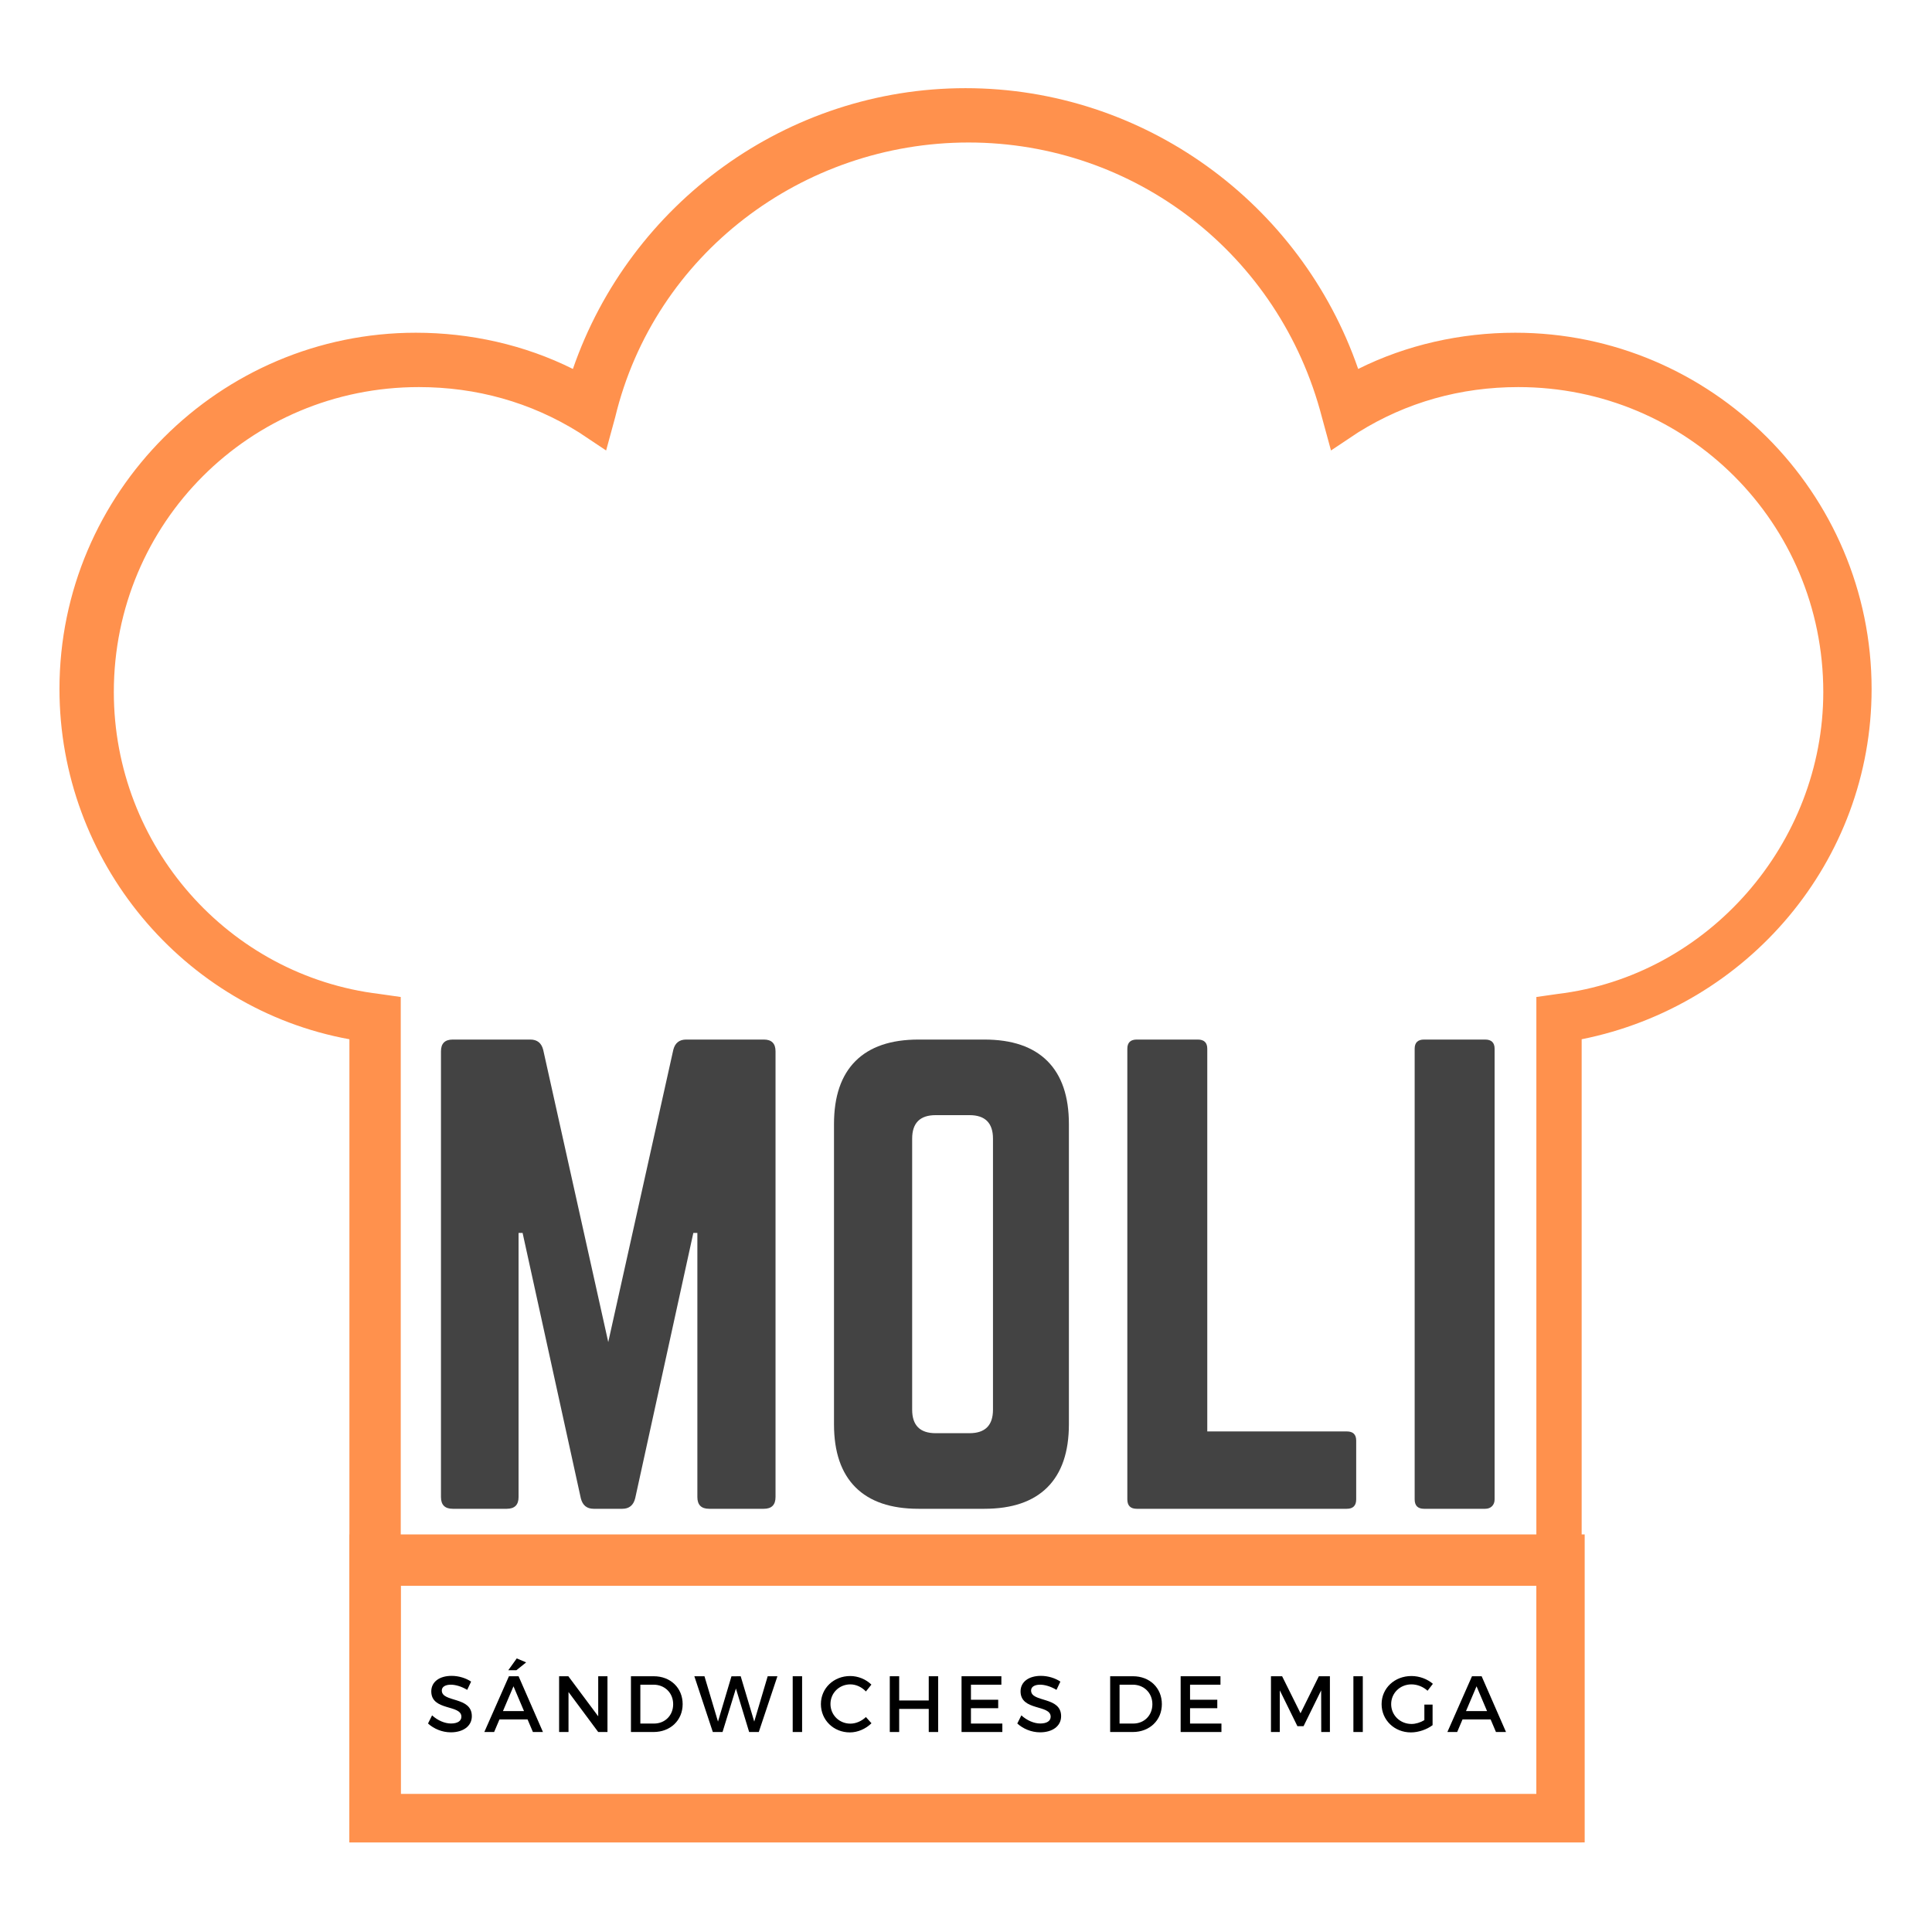
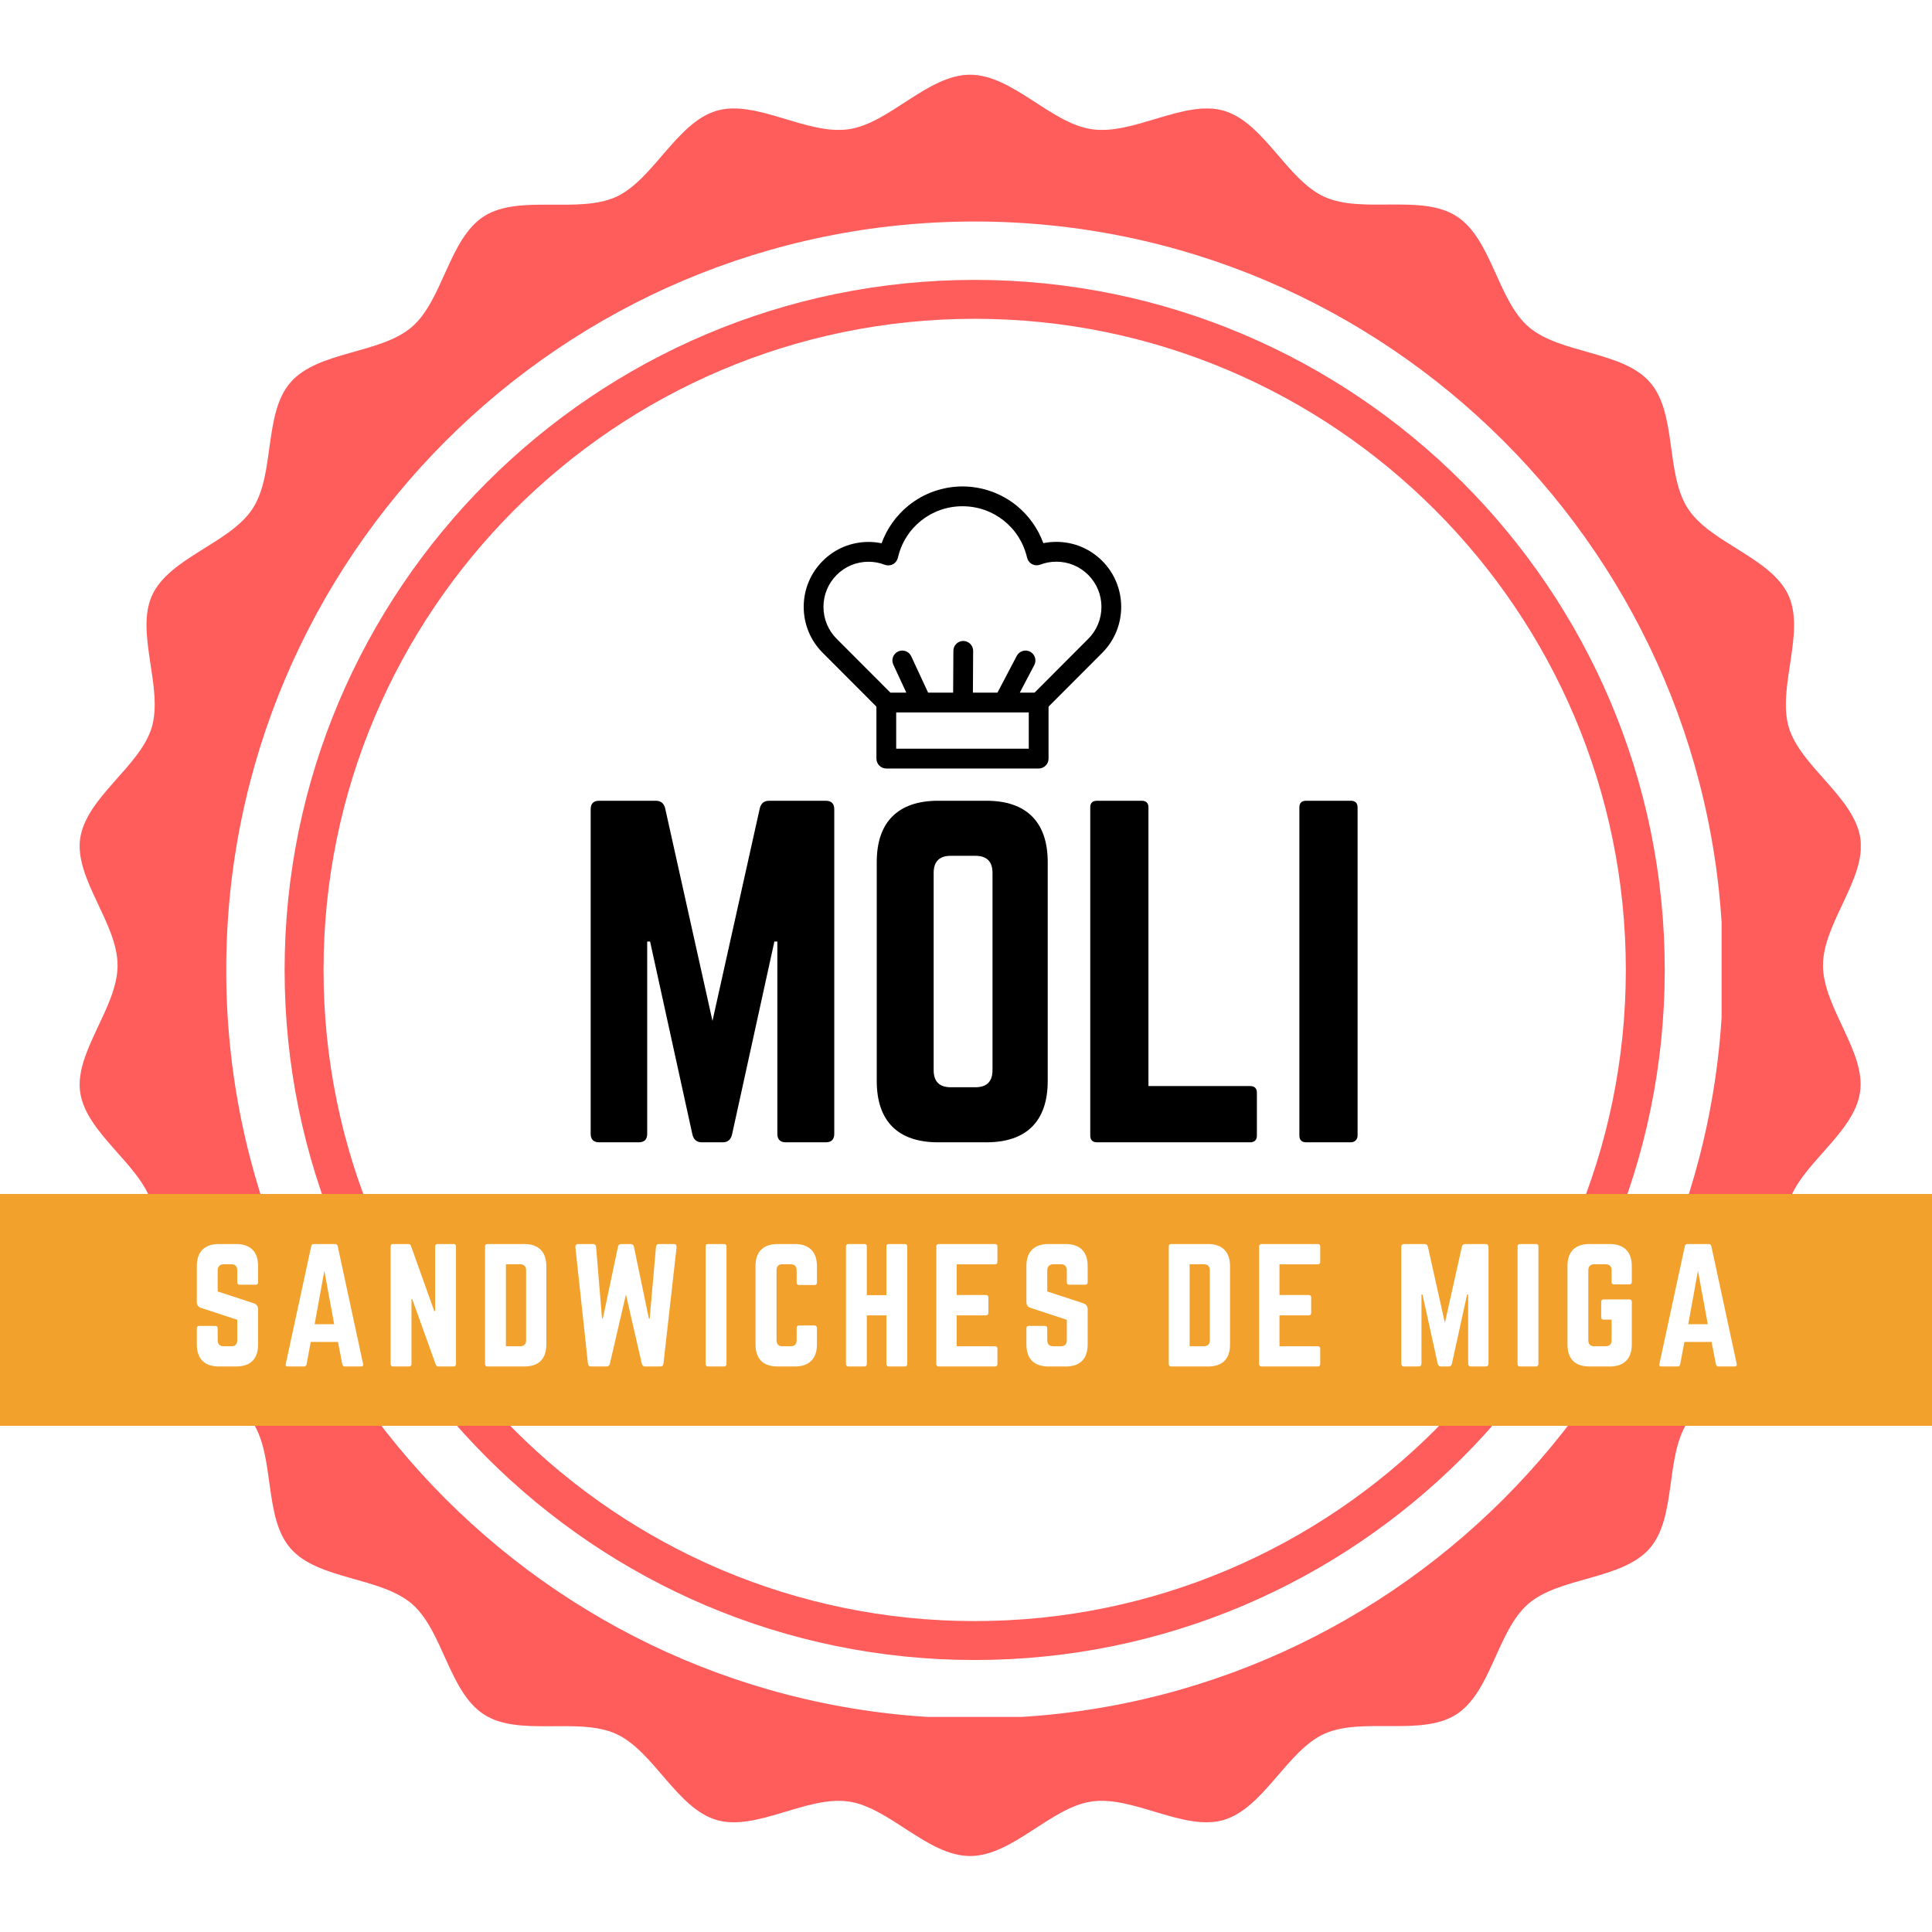
<svg xmlns="http://www.w3.org/2000/svg" xmlns:xlink="http://www.w3.org/1999/xlink" width="375pt" height="375pt" viewBox="0 0 375 375" version="1.2">
  <defs>
    <g>
      <symbol overflow="visible" id="glyph0-0">
-         <path style="stroke:none;" d="M 3.781 0 L 3.781 -75.891 L 34.031 -75.891 L 34.031 0 Z M 7.562 -3.781 L 30.25 -3.781 L 30.25 -72.109 L 7.562 -72.109 Z M 7.562 -3.781 " />
+         <path style="stroke:none;" d="M 2.75 0 L 2.75 -55.25 L 24.766 -55.25 L 24.766 0 Z M 5.5 -2.75 L 22.016 -2.75 L 22.016 -52.5 L 5.5 -52.5 Z M 5.5 -2.75 " />
      </symbol>
      <symbol overflow="visible" id="glyph0-1">
-         <path style="stroke:none;" d="M 5.672 -2.281 L 5.672 -88.797 C 5.672 -90.316 6.43 -91.078 7.953 -91.078 L 23.016 -91.078 C 24.348 -91.078 25.18 -90.41 25.516 -89.078 L 38.141 -32.359 L 50.766 -89.078 C 51.098 -90.41 51.93 -91.078 53.266 -91.078 L 68.344 -91.078 C 69.852 -91.078 70.609 -90.316 70.609 -88.797 L 70.609 -2.281 C 70.609 -0.758 69.852 0 68.344 0 L 57.719 0 C 56.195 0 55.438 -0.758 55.438 -2.281 L 55.438 -53.547 L 54.656 -53.547 L 43.375 -2.062 C 43.039 -0.688 42.207 0 40.875 0 L 35.312 0 C 33.977 0 33.145 -0.688 32.812 -2.062 L 21.516 -53.547 L 20.734 -53.547 L 20.734 -2.281 C 20.734 -0.758 19.973 0 18.453 0 L 7.953 0 C 6.43 0 5.672 -0.758 5.672 -2.281 Z M 5.672 -2.281 " />
+         <path style="stroke:none;" d="M 4.125 -1.656 L 4.125 -64.641 C 4.125 -65.742 4.676 -66.297 5.781 -66.297 L 16.75 -66.297 C 17.727 -66.297 18.336 -65.812 18.578 -64.844 L 27.766 -23.562 L 36.953 -64.844 C 37.191 -65.812 37.801 -66.297 38.781 -66.297 L 49.75 -66.297 C 50.852 -66.297 51.406 -65.742 51.406 -64.641 L 51.406 -1.656 C 51.406 -0.551 50.852 0 49.75 0 L 42.016 0 C 40.91 0 40.359 -0.551 40.359 -1.656 L 40.359 -38.969 L 39.781 -38.969 L 31.562 -1.5 C 31.32 -0.5 30.719 0 29.75 0 L 25.703 0 C 24.734 0 24.125 -0.5 23.875 -1.5 L 15.656 -38.969 L 15.094 -38.969 L 15.094 -1.656 C 15.094 -0.551 14.539 0 13.438 0 L 5.781 0 C 4.676 0 4.125 -0.551 4.125 -1.656 Z M 4.125 -1.656 " />
      </symbol>
      <symbol overflow="visible" id="glyph0-2">
-         <path style="stroke:none;" d="M 5.672 -16.406 L 5.672 -74.672 C 5.672 -80.047 7.062 -84.125 9.844 -86.906 C 12.625 -89.688 16.703 -91.078 22.078 -91.078 L 34.859 -91.078 C 40.234 -91.078 44.312 -89.688 47.094 -86.906 C 49.875 -84.125 51.266 -80.047 51.266 -74.672 L 51.266 -16.406 C 51.266 -11.031 49.875 -6.953 47.094 -4.172 C 44.312 -1.391 40.234 0 34.859 0 L 22.078 0 C 16.703 0 12.625 -1.391 9.844 -4.172 C 7.062 -6.953 5.672 -11.031 5.672 -16.406 Z M 20.844 -19.234 C 20.844 -16.191 22.363 -14.672 25.406 -14.672 L 31.969 -14.672 C 35.008 -14.672 36.531 -16.191 36.531 -19.234 L 36.531 -71.844 C 36.531 -74.883 35.008 -76.406 31.969 -76.406 L 25.406 -76.406 C 22.363 -76.406 20.844 -74.883 20.844 -71.844 Z M 20.844 -19.234 " />
+         <path style="stroke:none;" d="M 4.125 -11.938 L 4.125 -54.359 C 4.125 -58.266 5.133 -61.227 7.156 -63.25 C 9.188 -65.281 12.156 -66.297 16.062 -66.297 L 25.375 -66.297 C 29.289 -66.297 32.258 -65.281 34.281 -63.25 C 36.301 -61.227 37.312 -58.266 37.312 -54.359 L 37.312 -11.938 C 37.312 -8.031 36.301 -5.062 34.281 -3.031 C 32.258 -1.008 29.289 0 25.375 0 L 16.062 0 C 12.156 0 9.188 -1.008 7.156 -3.031 C 5.133 -5.062 4.125 -8.031 4.125 -11.938 Z M 15.172 -14 C 15.172 -11.789 16.281 -10.688 18.5 -10.688 L 23.266 -10.688 C 25.484 -10.688 26.594 -11.789 26.594 -14 L 26.594 -52.297 C 26.594 -54.504 25.484 -55.609 23.266 -55.609 L 18.5 -55.609 C 16.281 -55.609 15.172 -54.504 15.172 -52.297 Z M 15.172 -14 " />
      </symbol>
      <symbol overflow="visible" id="glyph0-3">
-         <path style="stroke:none;" d="M 5.672 -1.828 C 5.672 -0.609 6.281 0 7.5 0 L 48.266 0 C 49.484 0 50.094 -0.609 50.094 -1.828 L 50.094 -13.234 C 50.094 -14.422 49.484 -15.016 48.266 -15.016 L 21.188 -15.016 L 21.188 -89.297 C 21.188 -90.484 20.57 -91.078 19.344 -91.078 L 7.5 -91.078 C 6.281 -91.078 5.672 -90.484 5.672 -89.297 Z M 5.672 -1.828 " />
+         <path style="stroke:none;" d="M 4.125 -1.328 C 4.125 -0.441 4.57 0 5.469 0 L 35.125 0 C 36.02 0 36.469 -0.441 36.469 -1.328 L 36.469 -9.625 C 36.469 -10.488 36.02 -10.922 35.125 -10.922 L 15.422 -10.922 L 15.422 -65 C 15.422 -65.863 14.973 -66.297 14.078 -66.297 L 5.469 -66.297 C 4.57 -66.297 4.125 -65.863 4.125 -65 Z M 4.125 -1.328 " />
      </symbol>
      <symbol overflow="visible" id="glyph0-4">
-         <path style="stroke:none;" d="M 5.672 -1.828 L 5.672 -89.297 C 5.672 -90.484 6.281 -91.078 7.5 -91.078 L 19.344 -91.078 C 20.57 -91.078 21.188 -90.484 21.188 -89.297 L 21.188 -1.828 C 21.188 -1.273 21.02 -0.832 20.688 -0.5 C 20.352 -0.164 19.906 0 19.344 0 L 7.5 0 C 6.281 0 5.672 -0.609 5.672 -1.828 Z M 5.672 -1.828 " />
+         <path style="stroke:none;" d="M 4.125 -1.328 L 4.125 -65 C 4.125 -65.863 4.57 -66.297 5.469 -66.297 L 14.078 -66.297 C 14.973 -66.297 15.422 -65.863 15.422 -65 L 15.422 -1.328 C 15.422 -0.93 15.297 -0.609 15.047 -0.359 C 14.805 -0.117 14.484 0 14.078 0 L 5.469 0 C 4.57 0 4.125 -0.441 4.125 -1.328 Z M 4.125 -1.328 " />
      </symbol>
      <symbol overflow="visible" id="glyph1-0">
-         <path style="stroke:none;" d="M 4.977 -10.898 C 2.629 -10.898 1.035 -9.738 1.035 -7.887 C 1.035 -4.035 6.879 -5.379 6.879 -2.969 C 6.879 -2.133 6.121 -1.652 4.855 -1.652 C 3.695 -1.652 2.305 -2.211 1.191 -3.23 L 0.402 -1.652 C 1.516 -0.633 3.125 0.062 4.824 0.062 C 7.203 0.062 8.906 -1.129 8.906 -3.062 C 8.922 -6.957 3.078 -5.691 3.078 -8.055 C 3.078 -8.781 3.773 -9.184 4.84 -9.184 C 5.66 -9.184 6.832 -8.891 8.008 -8.18 L 8.766 -9.785 C 7.762 -10.453 6.387 -10.898 4.977 -10.898 Z M 4.977 -10.898 " />
+         <path style="stroke:none;" d="M 0.984 0 L 0.984 -19.812 L 8.875 -19.812 L 8.875 0 Z M 1.969 -0.984 L 7.891 -0.984 L 7.891 -18.828 L 1.969 -18.828 Z M 1.969 -0.984 " />
      </symbol>
      <symbol overflow="visible" id="glyph1-1">
-         <path style="stroke:none;" d="M 6.246 -11.996 L 8.133 -13.512 L 6.309 -14.285 L 4.668 -11.996 Z M 8.41 -2.441 L 9.445 0 L 11.395 0 L 6.664 -10.824 L 4.793 -10.824 L 0.016 0 L 1.918 0 L 2.953 -2.441 Z M 7.715 -4.066 L 3.633 -4.066 L 5.676 -8.875 Z M 7.715 -4.066 " />
+         <path style="stroke:none;" d="M 1.484 -4.281 L 1.484 -7.406 C 1.484 -7.719 1.641 -7.875 1.953 -7.875 L 5.047 -7.875 C 5.367 -7.875 5.531 -7.719 5.531 -7.406 L 5.531 -5.109 C 5.531 -4.316 5.926 -3.922 6.719 -3.922 L 8.141 -3.922 C 8.93 -3.922 9.328 -4.316 9.328 -5.109 L 9.328 -9.062 L 2.297 -11.375 C 1.754 -11.551 1.484 -11.922 1.484 -12.484 L 1.484 -19.484 C 1.484 -20.879 1.848 -21.941 2.578 -22.672 C 3.316 -23.398 4.379 -23.766 5.766 -23.766 L 9.094 -23.766 C 10.5 -23.766 11.562 -23.398 12.281 -22.672 C 13.008 -21.953 13.375 -20.891 13.375 -19.484 L 13.375 -16.344 C 13.375 -16.031 13.219 -15.875 12.906 -15.875 L 9.812 -15.875 C 9.488 -15.875 9.328 -16.031 9.328 -16.344 L 9.328 -18.656 C 9.328 -19.445 8.93 -19.844 8.141 -19.844 L 6.719 -19.844 C 6.344 -19.844 6.051 -19.738 5.844 -19.531 C 5.633 -19.332 5.531 -19.039 5.531 -18.656 L 5.531 -14.562 L 12.594 -12.25 C 13.113 -12.031 13.375 -11.66 13.375 -11.141 L 13.375 -4.281 C 13.375 -2.875 13.008 -1.805 12.281 -1.078 C 11.562 -0.359 10.5 0 9.094 0 L 5.766 0 C 4.379 0 3.316 -0.363 2.578 -1.094 C 1.848 -1.82 1.484 -2.883 1.484 -4.281 Z M 1.484 -4.281 " />
      </symbol>
      <symbol overflow="visible" id="glyph1-2">
-         <path style="stroke:none;" d="M 10.809 0 L 10.809 -10.824 L 9.012 -10.824 L 9.012 -3.047 L 3.215 -10.824 L 1.422 -10.824 L 1.422 0 L 3.246 0 L 3.246 -7.762 L 9.012 0 Z M 10.809 0 " />
+         <path style="stroke:none;" d="M 1.219 -0.516 L 6.156 -23.359 C 6.207 -23.629 6.375 -23.766 6.656 -23.766 L 10.781 -23.766 C 11.062 -23.766 11.234 -23.629 11.297 -23.359 L 16.219 -0.516 C 16.227 -0.461 16.234 -0.41 16.234 -0.359 C 16.234 -0.117 16.094 0 15.812 0 L 12.656 0 C 12.406 0 12.25 -0.141 12.188 -0.422 L 11.344 -4.766 L 6.062 -4.766 L 5.25 -0.422 C 5.195 -0.141 5.039 0 4.781 0 L 1.609 0 C 1.328 0 1.188 -0.102 1.188 -0.312 C 1.188 -0.375 1.195 -0.441 1.219 -0.516 Z M 6.812 -8.203 L 10.609 -8.203 L 8.703 -18.578 Z M 6.812 -8.203 " />
      </symbol>
      <symbol overflow="visible" id="glyph1-3">
-         <path style="stroke:none;" d="M 1.422 -10.824 L 1.422 0 L 5.812 0 C 9.09 0 11.457 -2.289 11.457 -5.41 C 11.457 -8.551 9.105 -10.824 5.859 -10.824 Z M 3.246 -9.184 L 5.828 -9.184 C 7.961 -9.184 9.617 -7.605 9.617 -5.395 C 9.617 -3.199 8.008 -1.641 5.906 -1.641 L 3.246 -1.641 Z M 3.246 -9.184 " />
+         <path style="stroke:none;" d="M 1.484 -0.484 L 1.484 -23.312 C 1.484 -23.613 1.641 -23.766 1.953 -23.766 L 4.906 -23.766 C 5.176 -23.766 5.352 -23.641 5.438 -23.391 L 9.953 -10.75 L 10.125 -10.75 L 10.125 -23.312 C 10.125 -23.613 10.285 -23.766 10.609 -23.766 L 13.703 -23.766 C 14.016 -23.766 14.172 -23.613 14.172 -23.312 L 14.172 -0.484 C 14.172 -0.336 14.129 -0.219 14.047 -0.125 C 13.961 -0.039 13.848 0 13.703 0 L 10.75 0 C 10.488 0 10.316 -0.129 10.234 -0.391 L 5.672 -13.078 L 5.531 -13.078 L 5.531 -0.484 C 5.531 -0.16 5.367 0 5.047 0 L 1.953 0 C 1.805 0 1.691 -0.039 1.609 -0.125 C 1.523 -0.219 1.484 -0.336 1.484 -0.484 Z M 1.484 -0.484 " />
      </symbol>
      <symbol overflow="visible" id="glyph1-4">
-         <path style="stroke:none;" d="M 12.555 0 L 16.172 -10.824 L 14.285 -10.824 L 11.672 -2.023 L 9.043 -10.824 L 7.25 -10.809 L 4.637 -2.023 L 2.012 -10.824 L 0.047 -10.824 L 3.633 0 L 5.52 0 L 8.117 -8.441 L 10.684 0 Z M 12.555 0 " />
+         <path style="stroke:none;" d="M 1.484 -0.484 L 1.484 -23.312 C 1.484 -23.613 1.641 -23.766 1.953 -23.766 L 9.094 -23.766 C 10.5 -23.766 11.562 -23.395 12.281 -22.656 C 13.008 -21.926 13.375 -20.859 13.375 -19.453 L 13.375 -4.281 C 13.375 -2.875 13.008 -1.805 12.281 -1.078 C 11.562 -0.359 10.5 0 9.094 0 L 1.953 0 C 1.641 0 1.484 -0.16 1.484 -0.484 Z M 5.531 -3.922 L 8.25 -3.922 C 9.051 -3.922 9.453 -4.316 9.453 -5.109 L 9.453 -18.625 C 9.453 -19.438 9.051 -19.844 8.25 -19.844 L 5.531 -19.844 Z M 5.531 -3.922 " />
      </symbol>
      <symbol overflow="visible" id="glyph1-5">
-         <path style="stroke:none;" d="M 3.246 0 L 3.246 -10.824 L 1.422 -10.824 L 1.422 0 Z M 3.246 0 " />
+         <path style="stroke:none;" d="M 1.484 -23.141 C 1.484 -23.172 1.484 -23.203 1.484 -23.234 C 1.484 -23.586 1.672 -23.766 2.047 -23.766 L 4.875 -23.766 C 5.258 -23.766 5.469 -23.578 5.5 -23.203 L 6.656 -9.297 L 6.812 -9.297 L 9.75 -23.25 C 9.832 -23.594 10.051 -23.766 10.406 -23.766 L 12.188 -23.766 C 12.539 -23.766 12.758 -23.594 12.844 -23.25 L 15.75 -9.297 L 15.906 -9.297 L 17.125 -23.203 C 17.156 -23.578 17.363 -23.766 17.75 -23.766 L 20.562 -23.766 C 20.938 -23.766 21.125 -23.586 21.125 -23.234 C 21.125 -23.203 21.125 -23.172 21.125 -23.141 L 18.578 -0.562 C 18.547 -0.188 18.336 0 17.953 0 L 15.031 0 C 14.688 0 14.469 -0.176 14.375 -0.531 L 11.297 -13.969 L 8.172 -0.516 C 8.086 -0.172 7.867 0 7.516 0 L 4.547 0 C 4.16 0 3.953 -0.188 3.922 -0.562 Z M 1.484 -23.141 " />
      </symbol>
      <symbol overflow="visible" id="glyph1-6">
-         <path style="stroke:none;" d="M 6.215 -10.867 C 3.016 -10.867 0.527 -8.504 0.527 -5.426 C 0.527 -2.32 2.984 0.078 6.152 0.078 C 7.684 0.078 9.246 -0.617 10.344 -1.699 L 9.262 -2.906 C 8.441 -2.117 7.328 -1.625 6.246 -1.625 C 4.082 -1.625 2.383 -3.309 2.383 -5.441 C 2.383 -7.574 4.082 -9.246 6.246 -9.246 C 7.344 -9.246 8.473 -8.719 9.262 -7.871 L 10.328 -9.199 C 9.277 -10.234 7.746 -10.867 6.215 -10.867 Z M 6.215 -10.867 " />
+         <path style="stroke:none;" d="M 1.484 -0.484 L 1.484 -23.312 C 1.484 -23.613 1.641 -23.766 1.953 -23.766 L 5.047 -23.766 C 5.367 -23.766 5.531 -23.613 5.531 -23.312 L 5.531 -0.484 C 5.531 -0.336 5.484 -0.219 5.391 -0.125 C 5.305 -0.039 5.191 0 5.047 0 L 1.953 0 C 1.641 0 1.484 -0.16 1.484 -0.484 Z M 1.484 -0.484 " />
      </symbol>
      <symbol overflow="visible" id="glyph1-7">
-         <path style="stroke:none;" d="M 10.809 0 L 10.809 -10.824 L 8.984 -10.824 L 8.984 -6.121 L 3.246 -6.121 L 3.246 -10.824 L 1.422 -10.824 L 1.422 0 L 3.246 0 L 3.246 -4.484 L 8.984 -4.484 L 8.984 0 Z M 10.809 0 " />
+         <path style="stroke:none;" d="M 1.484 -4.281 L 1.484 -19.484 C 1.484 -20.891 1.848 -21.953 2.578 -22.672 C 3.316 -23.398 4.391 -23.766 5.797 -23.766 L 9.125 -23.766 C 10.508 -23.766 11.566 -23.398 12.297 -22.672 C 13.035 -21.941 13.406 -20.879 13.406 -19.484 L 13.406 -16.281 C 13.406 -15.969 13.242 -15.812 12.922 -15.812 L 9.953 -15.812 C 9.629 -15.812 9.469 -15.969 9.469 -16.281 L 9.469 -18.656 C 9.469 -19.445 9.07 -19.844 8.281 -19.844 L 6.75 -19.844 C 5.957 -19.844 5.562 -19.445 5.562 -18.656 L 5.562 -5.109 C 5.562 -4.316 5.957 -3.922 6.75 -3.922 L 8.281 -3.922 C 9.07 -3.922 9.469 -4.316 9.469 -5.109 L 9.469 -7.484 C 9.469 -7.805 9.629 -7.969 9.953 -7.969 L 12.922 -7.969 C 13.066 -7.969 13.18 -7.922 13.266 -7.828 C 13.359 -7.742 13.406 -7.629 13.406 -7.484 L 13.406 -4.281 C 13.406 -2.883 13.035 -1.82 12.297 -1.094 C 11.566 -0.363 10.508 0 9.125 0 L 5.797 0 C 4.391 0 3.316 -0.359 2.578 -1.078 C 1.848 -1.805 1.484 -2.875 1.484 -4.281 Z M 1.484 -4.281 " />
      </symbol>
      <symbol overflow="visible" id="glyph1-8">
-         <path style="stroke:none;" d="M 9.152 -9.184 L 9.152 -10.824 L 1.422 -10.824 L 1.422 0 L 9.34 0 L 9.34 -1.641 L 3.246 -1.641 L 3.246 -4.621 L 8.535 -4.621 L 8.535 -6.262 L 3.246 -6.262 L 3.246 -9.184 Z M 9.152 -9.184 " />
+         <path style="stroke:none;" d="M 1.484 -0.484 L 1.484 -23.312 C 1.484 -23.613 1.648 -23.766 1.984 -23.766 L 5.047 -23.766 C 5.367 -23.766 5.531 -23.613 5.531 -23.312 L 5.531 -13.844 L 9.328 -13.844 L 9.328 -23.312 C 9.328 -23.613 9.488 -23.766 9.812 -23.766 L 12.875 -23.766 C 13.207 -23.766 13.375 -23.613 13.375 -23.312 L 13.375 -0.484 C 13.375 -0.16 13.207 0 12.875 0 L 9.812 0 C 9.664 0 9.547 -0.039 9.453 -0.125 C 9.367 -0.219 9.328 -0.336 9.328 -0.484 L 9.328 -9.922 L 5.531 -9.922 L 5.531 -0.484 C 5.531 -0.336 5.484 -0.219 5.391 -0.125 C 5.305 -0.039 5.191 0 5.047 0 L 1.984 0 C 1.648 0 1.484 -0.16 1.484 -0.484 Z M 1.484 -0.484 " />
      </symbol>
      <symbol overflow="visible" id="glyph1-9">
-         <path style="stroke:none;" d="M 12.863 0 L 12.863 -10.824 L 10.715 -10.824 L 7.16 -3.633 L 3.586 -10.824 L 1.422 -10.824 L 1.422 0 L 3.137 0 L 3.137 -8.086 L 6.555 -1.129 L 7.746 -1.129 L 11.164 -8.086 L 11.18 0 Z M 12.863 0 " />
+         <path style="stroke:none;" d="M 1.484 -0.484 L 1.484 -23.312 C 1.484 -23.445 1.523 -23.555 1.609 -23.641 C 1.691 -23.723 1.801 -23.766 1.938 -23.766 L 12.875 -23.766 C 13.188 -23.766 13.344 -23.613 13.344 -23.312 L 13.344 -20.328 C 13.344 -19.992 13.188 -19.828 12.875 -19.828 L 5.438 -19.828 L 5.438 -13.875 L 11.109 -13.875 C 11.43 -13.875 11.594 -13.707 11.594 -13.375 L 11.594 -10.438 C 11.594 -10.094 11.43 -9.922 11.109 -9.922 L 5.438 -9.922 L 5.438 -3.922 L 12.875 -3.922 C 13.051 -3.922 13.172 -3.883 13.234 -3.812 C 13.305 -3.75 13.344 -3.629 13.344 -3.453 L 13.344 -0.484 C 13.344 -0.16 13.188 0 12.875 0 L 1.938 0 C 1.801 0 1.691 -0.039 1.609 -0.125 C 1.523 -0.219 1.484 -0.336 1.484 -0.484 Z M 1.484 -0.484 " />
      </symbol>
      <symbol overflow="visible" id="glyph1-10">
-         <path style="stroke:none;" d="M 8.828 -5.32 L 8.828 -2.305 C 8.055 -1.84 7.145 -1.562 6.34 -1.562 C 4.129 -1.562 2.383 -3.246 2.383 -5.41 C 2.383 -7.559 4.113 -9.246 6.324 -9.246 C 7.453 -9.246 8.613 -8.781 9.445 -8.008 L 10.48 -9.355 C 9.414 -10.281 7.871 -10.867 6.324 -10.867 C 3.047 -10.867 0.527 -8.504 0.527 -5.41 C 0.527 -2.32 3.016 0.078 6.215 0.078 C 7.699 0.078 9.324 -0.496 10.422 -1.328 L 10.422 -5.32 Z M 8.828 -5.32 " />
+         <path style="stroke:none;" d="" />
      </symbol>
      <symbol overflow="visible" id="glyph1-11">
-         <path style="stroke:none;" d="M 8.41 -2.441 L 9.445 0 L 11.395 0 L 6.664 -10.824 L 4.793 -10.824 L 0.016 0 L 1.918 0 L 2.953 -2.441 Z M 7.715 -4.066 L 3.633 -4.066 L 5.676 -8.875 Z M 7.715 -4.066 " />
+         <path style="stroke:none;" d="M 1.484 -0.594 L 1.484 -23.172 C 1.484 -23.566 1.68 -23.766 2.078 -23.766 L 6 -23.766 C 6.352 -23.766 6.57 -23.594 6.656 -23.25 L 9.953 -8.453 L 13.25 -23.25 C 13.332 -23.594 13.551 -23.766 13.906 -23.766 L 17.828 -23.766 C 18.223 -23.766 18.422 -23.566 18.422 -23.172 L 18.422 -0.594 C 18.422 -0.195 18.223 0 17.828 0 L 15.062 0 C 14.664 0 14.469 -0.195 14.469 -0.594 L 14.469 -13.969 L 14.266 -13.969 L 11.312 -0.531 C 11.227 -0.176 11.016 0 10.672 0 L 9.219 0 C 8.863 0 8.645 -0.176 8.562 -0.531 L 5.609 -13.969 L 5.406 -13.969 L 5.406 -0.594 C 5.406 -0.195 5.207 0 4.812 0 L 2.078 0 C 1.68 0 1.484 -0.195 1.484 -0.594 Z M 1.484 -0.594 " />
      </symbol>
-       <symbol overflow="visible" id="glyph2-0">
-         <path style="stroke:none;" d="" />
+       <symbol overflow="visible" id="glyph1-12">
+         <path style="stroke:none;" d="M 1.484 -4.281 L 1.484 -19.484 C 1.484 -20.891 1.844 -21.953 2.562 -22.672 C 3.289 -23.398 4.359 -23.766 5.766 -23.766 L 9.688 -23.766 C 11.07 -23.766 12.129 -23.398 12.859 -22.672 C 13.598 -21.941 13.969 -20.879 13.969 -19.484 L 13.969 -16.391 C 13.969 -16.086 13.812 -15.938 13.5 -15.938 L 10.516 -15.938 C 10.203 -15.938 10.047 -16.086 10.047 -16.391 L 10.047 -18.656 C 10.047 -19.445 9.648 -19.844 8.859 -19.844 L 6.719 -19.844 C 5.926 -19.844 5.531 -19.445 5.531 -18.656 L 5.531 -5.109 C 5.531 -4.316 5.926 -3.922 6.719 -3.922 L 8.859 -3.922 C 9.648 -3.922 10.047 -4.316 10.047 -5.109 L 10.047 -9.094 L 8.5 -9.094 C 8.188 -9.094 8.031 -9.25 8.031 -9.562 L 8.031 -12.531 C 8.031 -12.852 8.188 -13.016 8.5 -13.016 L 13.5 -13.016 C 13.812 -13.016 13.969 -12.852 13.969 -12.531 L 13.969 -4.281 C 13.969 -2.883 13.598 -1.82 12.859 -1.094 C 12.129 -0.363 11.07 0 9.688 0 L 5.766 0 C 4.359 0 3.289 -0.359 2.562 -1.078 C 1.844 -1.805 1.484 -2.875 1.484 -4.281 Z M 1.484 -4.281 " />
      </symbol>
    </g>
    <clipPath id="clip1">
-       <path d="M 11.16 17.113 L 363.66 17.113 L 363.66 357.613 L 11.16 357.613 Z M 11.16 17.113 " />
+       <path d="M 15.422 14.504 L 361.172 14.504 L 361.172 360.254 L 15.422 360.254 Z M 15.422 14.504 " />
    </clipPath>
    <clipPath id="clip2">
-       <path d="M 67 297 L 308 297 L 308 357.613 L 67 357.613 Z M 67 297 " />
+       <path d="M 43.91 42.996 L 334.16 42.996 L 334.16 333.246 L 43.91 333.246 Z M 43.91 42.996 " />
+     </clipPath>
+     <clipPath id="clip3">
+       <path d="M 0 231.75 L 375 231.75 L 375 276.75 L 0 276.75 Z M 0 231.75 " />
+     </clipPath>
+     <clipPath id="clip4">
+       <path d="M 156 94.418 L 218 94.418 L 218 149.168 L 156 149.168 Z M 156 94.418 " />
    </clipPath>
  </defs>
  <g id="surface1">
+     <rect x="0" y="0" width="375" height="375" style="fill:rgb(100%,100%,100%);fill-opacity:1;stroke:none;" />
+     <rect x="0" y="0" width="375" height="375" style="fill:rgb(100%,100%,100%);fill-opacity:1;stroke:none;" />
+     <rect x="0" y="0" width="375" height="375" style="fill:rgb(100%,100%,100%);fill-opacity:1;stroke:none;" />
    <g clip-path="url(#clip1)" clip-rule="nonzero">
-       <path style=" stroke:none;fill-rule:nonzero;fill:rgb(100%,56.859%,30.199%);fill-opacity:1;" d="M 307.586 357.613 L 67.82 357.613 L 67.82 201.719 C 35.578 195.859 11.543 167.145 11.543 133.738 C 11.543 95.645 42.613 64.582 80.715 64.582 C 91.27 64.582 101.82 66.926 111.199 71.613 C 122.34 39.383 152.824 17.113 187.41 17.113 C 221.996 17.113 252.48 39.383 263.621 71.613 C 273 66.926 283.551 64.582 294.105 64.582 C 332.211 64.582 363.277 95.645 363.277 133.738 C 363.277 167.145 339.242 195.273 307 201.719 L 307 357.613 Z M 77.785 348.234 L 298.207 348.234 L 298.207 193.516 L 302.312 192.93 C 331.621 189.414 353.898 163.625 353.898 134.324 C 353.898 101.504 327.52 75.133 294.691 75.133 C 283.551 75.133 273 78.062 263.621 83.922 L 258.344 87.438 L 256.586 80.992 C 248.379 49.344 220.238 27.66 187.996 27.66 C 155.754 27.66 127.027 49.344 119.406 80.992 L 117.648 87.438 L 112.371 83.922 C 102.992 78.062 92.441 75.133 81.301 75.133 C 48.473 75.133 22.094 101.504 22.094 134.324 C 22.094 164.211 44.371 189.414 73.68 192.93 L 77.785 193.516 Z M 77.785 348.234 " />
+       <path style=" stroke:none;fill-rule:nonzero;fill:rgb(100%,36.079%,36.079%);fill-opacity:1;" d="M 353.84 187.379 C 353.84 179.219 362.207 170.578 361.102 162.762 C 359.926 154.742 349.484 148.793 347.203 141.188 C 344.922 133.441 350.453 122.793 347.133 115.535 C 343.746 108.203 331.988 105.438 327.633 98.73 C 323.207 91.953 325.559 80.199 320.234 74.18 C 314.91 68.098 302.879 68.719 296.723 63.465 C 290.637 58.207 289.531 46.312 282.684 41.957 C 275.91 37.602 264.5 41.543 257.102 38.223 C 249.77 34.906 245.344 23.77 237.531 21.488 C 229.855 19.277 220.035 26.262 211.945 25.086 C 203.992 23.98 196.523 14.504 188.297 14.504 C 180.066 14.504 172.598 23.98 164.715 25.086 C 156.625 26.262 146.805 19.277 139.129 21.488 C 131.316 23.77 126.82 34.906 119.562 38.223 C 112.16 41.543 100.75 37.672 93.977 41.957 C 87.129 46.312 86.023 58.207 79.938 63.465 C 73.852 68.719 61.75 68.098 56.426 74.18 C 51.102 80.199 53.453 91.953 49.027 98.73 C 44.672 105.438 32.914 108.203 29.527 115.535 C 26.207 122.793 31.738 133.375 29.457 141.188 C 27.176 148.793 16.734 154.742 15.559 162.762 C 14.453 170.578 22.82 179.219 22.82 187.379 C 22.82 195.539 14.453 204.184 15.559 211.996 C 16.734 220.02 27.176 225.965 29.457 233.574 C 31.738 241.316 26.207 251.965 29.527 259.227 C 32.914 266.559 44.672 269.324 49.027 276.031 C 53.453 282.809 51.102 294.562 56.426 300.578 C 61.75 306.664 73.785 306.043 79.938 311.297 C 86.023 316.551 87.129 328.445 93.977 332.801 C 100.75 337.16 112.16 333.219 119.562 336.535 C 126.891 339.855 131.316 350.988 139.129 353.27 C 146.805 355.484 156.625 348.5 164.715 349.676 C 172.598 350.781 180.066 360.254 188.297 360.254 C 196.523 360.254 203.992 350.781 211.875 349.676 C 219.965 348.5 229.785 355.484 237.461 353.27 C 245.273 350.988 249.77 339.855 257.031 336.535 C 264.43 333.219 275.84 337.09 282.617 332.801 C 289.461 328.445 290.57 316.551 296.652 311.297 C 302.738 306.043 314.84 306.664 320.164 300.578 C 325.488 294.562 323.137 282.809 327.562 276.031 C 331.922 269.324 343.676 266.559 347.062 259.227 C 350.383 251.965 344.852 241.387 347.133 233.574 C 349.414 225.965 359.855 220.02 361.031 211.996 C 362.207 204.184 353.84 195.539 353.84 187.379 Z M 353.84 187.379 " />
    </g>
    <g clip-path="url(#clip2)" clip-rule="nonzero">
-       <path style=" stroke:none;fill-rule:nonzero;fill:rgb(100%,56.859%,30.199%);fill-opacity:1;" d="M 307.586 357.613 L 67.82 357.613 L 67.82 297.832 L 307.586 297.832 Z M 77.785 348.234 L 298.207 348.234 L 298.207 307.797 L 77.785 307.797 Z M 77.785 348.234 " />
+       <path style=" stroke:none;fill-rule:nonzero;fill:rgb(100%,100%,100%);fill-opacity:1;" d="M 189.184 42.996 C 109.051 42.996 43.91 108.195 43.91 188.266 C 43.91 268.398 109.051 333.539 189.184 333.539 C 269.258 333.539 334.453 268.398 334.453 188.266 C 334.453 108.195 269.258 42.996 189.184 42.996 Z M 189.184 322.207 C 115.328 322.207 55.242 262.125 55.242 188.266 C 55.242 114.41 115.328 54.328 189.184 54.328 C 263.039 54.328 323.125 114.41 323.125 188.266 C 323.125 262.125 263.039 322.207 189.184 322.207 Z M 189.184 322.207 " />
    </g>
-     <g style="fill:rgb(26.27%,26.27%,26.27%);fill-opacity:1;">
-       <use xlink:href="#glyph0-1" x="79.92" y="292.855" />
-       <use xlink:href="#glyph0-2" x="156.206" y="292.855" />
-       <use xlink:href="#glyph0-3" x="213.143" y="292.855" />
-       <use xlink:href="#glyph0-4" x="268.913" y="292.855" />
+     <path style=" stroke:none;fill-rule:nonzero;fill:rgb(100%,100%,100%);fill-opacity:1;" d="M 189.184 61.879 C 119.512 61.879 62.797 118.594 62.797 188.266 C 62.797 257.938 119.512 314.652 189.184 314.652 C 258.855 314.652 315.57 257.938 315.57 188.266 C 315.57 118.594 258.855 61.879 189.184 61.879 Z M 189.184 61.879 " />
+     <g clip-path="url(#clip3)" clip-rule="nonzero">
+       <path style=" stroke:none;fill-rule:nonzero;fill:rgb(94.899%,63.53%,17.249%);fill-opacity:1;" d="M 0 231.75 L 375 231.75 L 375 276.75 L 0 276.75 Z M 0 231.75 " />
+     </g>
+     <g clip-path="url(#clip4)" clip-rule="nonzero">
+       <path style=" stroke:none;fill-rule:nonzero;fill:rgb(0%,0%,0%);fill-opacity:1;" d="M 211.227 124 L 200.809 134.438 L 197.945 134.438 L 200.754 129.09 C 201.246 128.152 200.887 126.988 199.949 126.496 C 199.012 126 197.852 126.363 197.355 127.301 L 193.609 134.438 L 188.84 134.438 L 188.887 126.344 C 188.895 125.281 188.039 124.418 186.98 124.41 C 186.977 124.41 186.973 124.41 186.969 124.41 C 185.914 124.41 185.055 125.266 185.051 126.324 L 185.004 134.438 L 180.145 134.438 L 176.871 127.387 C 176.426 126.422 175.285 126.008 174.324 126.453 C 173.363 126.902 172.945 128.043 173.395 129.008 L 175.914 134.438 L 172.824 134.438 L 162.398 123.992 C 160.746 122.336 159.836 120.137 159.836 117.793 C 159.836 115.453 160.746 113.254 162.398 111.598 C 164.047 109.945 166.242 109.035 168.578 109.035 C 169.66 109.035 170.719 109.23 171.723 109.617 C 172.242 109.816 172.82 109.781 173.312 109.52 C 173.805 109.258 174.156 108.797 174.281 108.254 C 175.629 102.371 180.785 98.262 186.816 98.262 C 192.84 98.262 197.992 102.363 199.352 108.234 C 199.477 108.777 199.828 109.238 200.316 109.5 C 200.809 109.762 201.387 109.797 201.902 109.598 C 202.906 109.215 203.961 109.023 205.035 109.023 C 207.375 109.023 209.574 109.934 211.227 111.59 C 214.645 115.012 214.645 120.578 211.227 124 Z M 199.684 145.32 L 173.949 145.32 L 173.949 138.281 L 194.758 138.281 C 194.762 138.281 194.766 138.281 194.766 138.281 C 194.77 138.281 194.773 138.281 194.773 138.281 L 199.684 138.281 Z M 205.035 105.176 C 204.184 105.176 203.34 105.262 202.512 105.43 C 201.473 102.582 199.66 100.031 197.285 98.113 C 194.332 95.73 190.613 94.418 186.816 94.418 C 183.016 94.418 179.297 95.734 176.344 98.121 C 173.965 100.043 172.152 102.594 171.117 105.449 C 170.285 105.277 169.438 105.191 168.578 105.191 C 165.219 105.191 162.059 106.5 159.684 108.883 C 157.309 111.262 156 114.426 156 117.793 C 156 121.164 157.309 124.328 159.684 126.707 L 170.113 137.156 L 170.113 147.242 C 170.113 148.305 170.973 149.168 172.031 149.168 L 201.605 149.168 C 202.664 149.168 203.523 148.305 203.523 147.242 L 203.523 137.156 L 213.941 126.719 C 218.852 121.797 218.852 113.793 213.941 108.871 C 211.562 106.488 208.402 105.176 205.035 105.176 " />
    </g>
    <g style="fill:rgb(0%,0%,0%);fill-opacity:1;">
-       <use xlink:href="#glyph1-0" x="82.676" y="336.182" />
+       <use xlink:href="#glyph0-1" x="110.525" y="221.722" />
    </g>
    <g style="fill:rgb(0%,0%,0%);fill-opacity:1;">
-       <use xlink:href="#glyph1-1" x="93.992" y="336.182" />
+       <use xlink:href="#glyph0-2" x="166.05" y="221.722" />
    </g>
    <g style="fill:rgb(0%,0%,0%);fill-opacity:1;">
-       <use xlink:href="#glyph1-2" x="107.101" y="336.182" />
+       <use xlink:href="#glyph0-3" x="207.492" y="221.722" />
    </g>
    <g style="fill:rgb(0%,0%,0%);fill-opacity:1;">
-       <use xlink:href="#glyph1-3" x="121.045" y="336.182" />
+       <use xlink:href="#glyph0-4" x="248.083" y="221.722" />
    </g>
-     <g style="fill:rgb(0%,0%,0%);fill-opacity:1;">
-       <use xlink:href="#glyph1-4" x="134.725" y="336.182" />
+     <g style="fill:rgb(100%,100%,100%);fill-opacity:1;">
+       <use xlink:href="#glyph1-1" x="36.722" y="265.234" />
    </g>
-     <g style="fill:rgb(0%,0%,0%);fill-opacity:1;">
-       <use xlink:href="#glyph1-5" x="152.441" y="336.182" />
+     <g style="fill:rgb(100%,100%,100%);fill-opacity:1;">
+       <use xlink:href="#glyph1-2" x="54.253" y="265.234" />
    </g>
-     <g style="fill:rgb(0%,0%,0%);fill-opacity:1;">
-       <use xlink:href="#glyph1-6" x="158.81" y="336.182" />
+     <g style="fill:rgb(100%,100%,100%);fill-opacity:1;">
+       <use xlink:href="#glyph1-3" x="74.338" y="265.234" />
    </g>
-     <g style="fill:rgb(0%,0%,0%);fill-opacity:1;">
-       <use xlink:href="#glyph1-7" x="171.285" y="336.182" />
+     <g style="fill:rgb(100%,100%,100%);fill-opacity:1;">
+       <use xlink:href="#glyph1-4" x="92.668" y="265.234" />
    </g>
-     <g style="fill:rgb(0%,0%,0%);fill-opacity:1;">
-       <use xlink:href="#glyph1-8" x="185.214" y="336.182" />
+     <g style="fill:rgb(100%,100%,100%);fill-opacity:1;">
+       <use xlink:href="#glyph1-5" x="110.199" y="265.234" />
    </g>
-     <g style="fill:rgb(0%,0%,0%);fill-opacity:1;">
-       <use xlink:href="#glyph1-0" x="197.055" y="336.182" />
+     <g style="fill:rgb(100%,100%,100%);fill-opacity:1;">
+       <use xlink:href="#glyph1-6" x="135.479" y="265.234" />
    </g>
-     <g style="fill:rgb(0%,0%,0%);fill-opacity:1;">
-       <use xlink:href="#glyph2-0" x="208.371" y="336.182" />
+     <g style="fill:rgb(100%,100%,100%);fill-opacity:1;">
+       <use xlink:href="#glyph1-7" x="145.161" y="265.234" />
    </g>
-     <g style="fill:rgb(0%,0%,0%);fill-opacity:1;">
-       <use xlink:href="#glyph1-3" x="214.06" y="336.182" />
+     <g style="fill:rgb(100%,100%,100%);fill-opacity:1;">
+       <use xlink:href="#glyph1-8" x="162.721" y="265.234" />
    </g>
-     <g style="fill:rgb(0%,0%,0%);fill-opacity:1;">
-       <use xlink:href="#glyph1-8" x="227.741" y="336.182" />
+     <g style="fill:rgb(100%,100%,100%);fill-opacity:1;">
+       <use xlink:href="#glyph1-9" x="180.253" y="265.234" />
    </g>
-     <g style="fill:rgb(0%,0%,0%);fill-opacity:1;">
-       <use xlink:href="#glyph2-0" x="239.583" y="336.182" />
+     <g style="fill:rgb(100%,100%,100%);fill-opacity:1;">
+       <use xlink:href="#glyph1-1" x="197.741" y="265.234" />
    </g>
-     <g style="fill:rgb(0%,0%,0%);fill-opacity:1;">
-       <use xlink:href="#glyph1-9" x="245.272" y="336.182" />
+     <g style="fill:rgb(100%,100%,100%);fill-opacity:1;">
+       <use xlink:href="#glyph1-10" x="215.272" y="265.234" />
    </g>
-     <g style="fill:rgb(0%,0%,0%);fill-opacity:1;">
-       <use xlink:href="#glyph1-5" x="261.272" y="336.182" />
+     <g style="fill:rgb(100%,100%,100%);fill-opacity:1;">
+       <use xlink:href="#glyph1-4" x="225.375" y="265.234" />
    </g>
-     <g style="fill:rgb(0%,0%,0%);fill-opacity:1;">
-       <use xlink:href="#glyph1-10" x="267.641" y="336.182" />
+     <g style="fill:rgb(100%,100%,100%);fill-opacity:1;">
+       <use xlink:href="#glyph1-9" x="242.907" y="265.234" />
    </g>
-     <g style="fill:rgb(0%,0%,0%);fill-opacity:1;">
-       <use xlink:href="#glyph1-11" x="280.92" y="336.182" />
+     <g style="fill:rgb(100%,100%,100%);fill-opacity:1;">
+       <use xlink:href="#glyph1-10" x="260.395" y="265.234" />
+     </g>
+     <g style="fill:rgb(100%,100%,100%);fill-opacity:1;">
+       <use xlink:href="#glyph1-11" x="270.498" y="265.234" />
+     </g>
+     <g style="fill:rgb(100%,100%,100%);fill-opacity:1;">
+       <use xlink:href="#glyph1-6" x="293.078" y="265.234" />
+     </g>
+     <g style="fill:rgb(100%,100%,100%);fill-opacity:1;">
+       <use xlink:href="#glyph1-12" x="302.761" y="265.234" />
+     </g>
+     <g style="fill:rgb(100%,100%,100%);fill-opacity:1;">
+       <use xlink:href="#glyph1-2" x="320.872" y="265.234" />
    </g>
  </g>
</svg>
